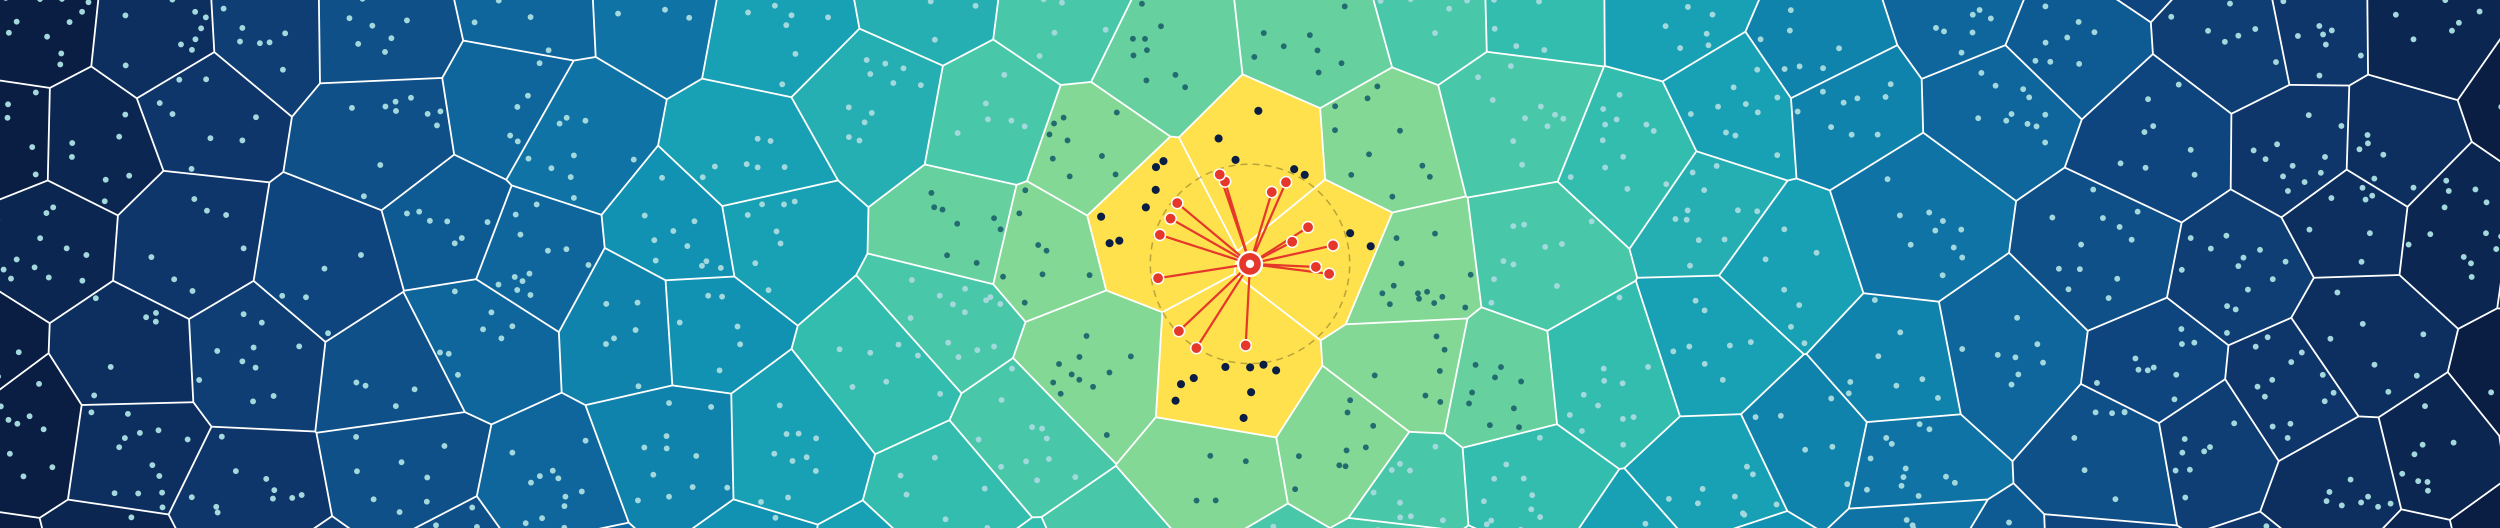
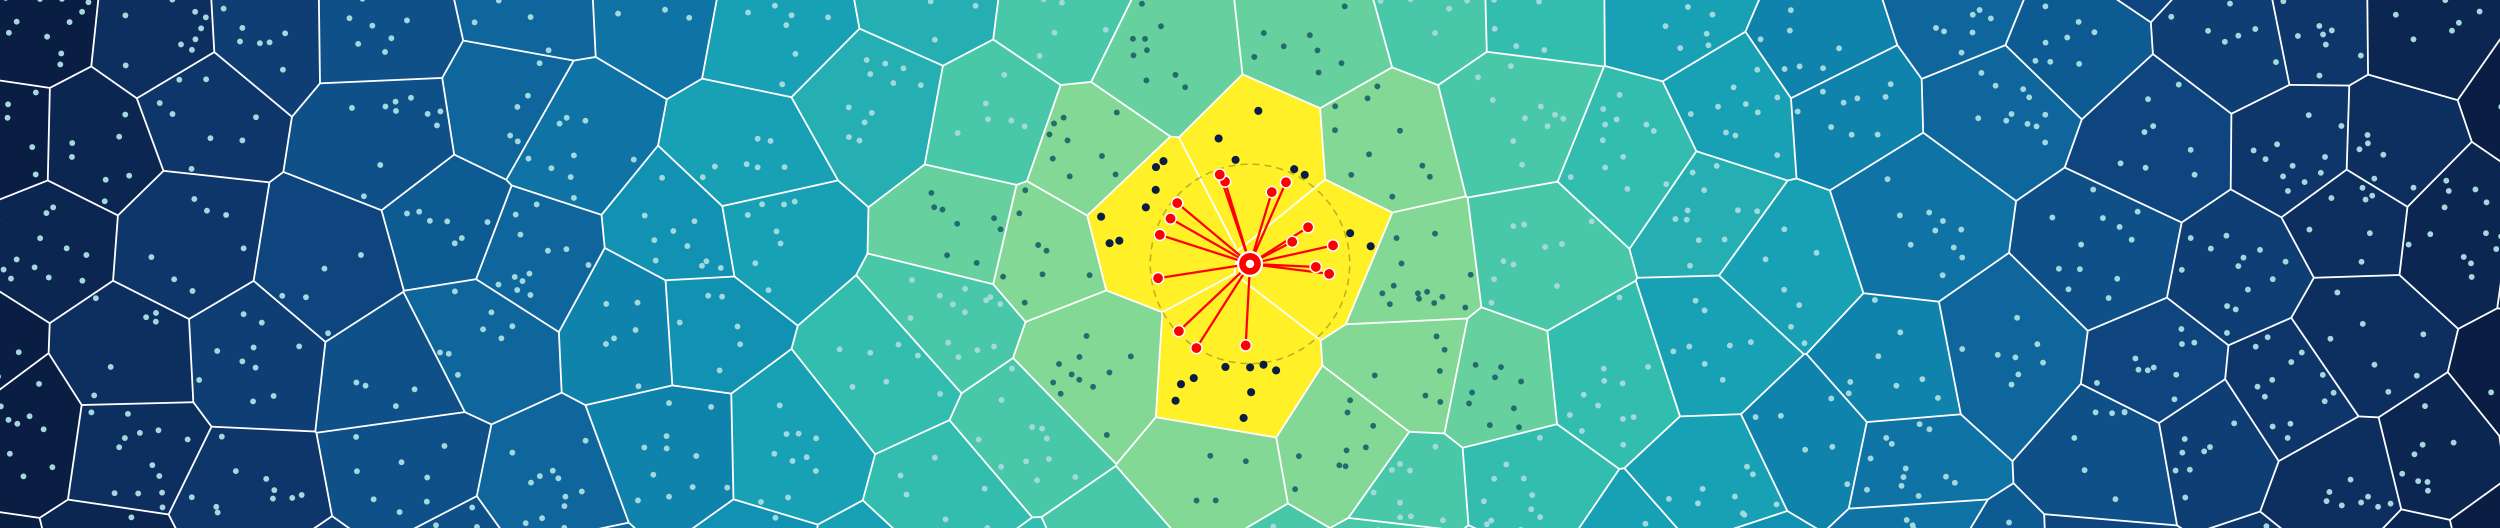
<svg xmlns="http://www.w3.org/2000/svg" width="1800" height="380" viewBox="0 0 1800 380">
  <path fill="#0f457f" d="M1512.8,-8 1571,-8 1548.6,16.1z M1606.1,136.3 1570.8,160.2 1486.6,120.6 1498.9,86 1550.1,38.9 1606.6,81.9z M274.7,151.4 290.8,209.3 290.4,210.1 234.3,246.2 182.6,202.2 194,131.3 204,123.8z M1560.2,214.3 1604.5,248.6 1602.1,273 1554.5,304.6 1498.2,276.4 1503.2,238.2z M1577.1,388 1472.5,388 1471.8,370.2 1567.5,378.3 1577.5,384.9z" />
  <path fill="#0a1d43" d="M-8,-8 71.6,-8 65.7,47.8 35.9,63.3 -8,56.8zM35.9,63.3 34.4,129.9 -8,146.7 -8,56.8z M1808,17 1808,121.5 1779.7,102.1 1769.5,72.1zM1808,151.2 1808,222.7 1798,222z M35,254.3 -8,286.3 -8,205 35.8,232.7z M1808,222.7 1808,311.1 1799.5,313.8 1762.4,267.9 1769.9,236.8 1798,222z M-8,367.6 -8,286.3 35,254.3 58.8,291.6 48.9,359.7 28.5,372.9z M1808,311.1 1808,348.1 1804.2,345.2 1799.5,313.8zM32.2,388 -8,388 -8,367.6 28.5,372.9z M1808,348.1 1808,388 1767.1,388 1763.9,374.3 1804.2,345.2z" />
  <path fill="#0d2f5f" d="M71.6,-8 151.7,-8 154.3,37.5 98.5,70.8 65.7,47.8z M1779.7,102.1 1733.4,148.9 1689.6,122.1 1691.5,61.6 1705,53.7 1769.5,72.1z M1689.6,122.1 1733.4,148.9 1727.6,198 1666,200 1642.6,156.5z M136.1,229.7 139.2,289.6 58.8,291.6 35,254.3 35.8,232.7 81.4,202.1z M1712.6,300.5 1698.2,299.8 1649.7,228.8 1666,200 1727.6,198 1769.9,236.8 1762.4,267.9z M121.4,370.4 48.9,359.7 58.8,291.6 139.2,289.6 152.3,307.2z M1712.6,300.5 1728.9,366.7 1708.4,388 1651.8,388 1627.3,368.3 1640.7,332 1698.2,299.8z" />
  <path fill="#0e3e74" d="M151.7,-8 229.5,-8 230.4,60 210.2,84.1 154.3,37.5z M1571,-8 1634.5,-8 1648.4,61.1 1606.6,81.9 1550.1,38.9 1548.6,16.1z M1642.6,156.5 1666,200 1649.7,228.8 1604.5,248.6 1560.2,214.3 1570.8,160.2 1606.1,136.3z M139.2,289.6 136.1,229.7 182.6,202.2 234.3,246.2 227,310.7 152.3,307.2z M1567.5,378.3 1554.5,304.6 1602.1,273 1640.7,332 1627.3,368.3 1577.5,384.9z M262.2,388 215.1,388 239.1,371.6z" />
  <path fill="#0f5089" d="M229.5,-8 325.3,-8 333.5,29.2 318.4,56.1 230.4,60z M230.4,60 318.4,56.1 327,111.3 274.7,151.4 204,123.8 210.2,84.1z M1486.6,120.6 1570.8,160.2 1560.2,214.3 1503.2,238.2 1446.5,182 1451.6,144.7z M290.4,210.1 334.7,296.7 227.8,311.6 227,310.7 234.3,246.2z M283.9,388 262.2,388 239.1,371.6 227.8,311.6 334.7,296.7 353.8,305.6 343.3,357.2z M1498.2,276.4 1554.5,304.6 1567.5,378.3 1471.8,370.2 1449.7,347.9 1449,332.1z M365.4,388 283.9,388 343.3,357.2z" />
  <path fill="#0e669d" d="M325.3,-8 426.5,-8 428.9,41 413.1,43.6 333.5,29.2z M1352.9,-8 1460.3,-8 1443.9,32.5 1383.6,56.8 1366.1,32.5z M333.5,29.2 413.1,43.6 364.5,129.4 327,111.3 318.4,56.1z M1443.9,32.5 1498.9,86 1486.6,120.6 1451.6,144.7 1384.7,95.5 1383.6,56.8z M402.4,239.1 342.8,201 368.4,133.5 433.1,154.7 435.4,178.5z M342.8,201 402.4,239.1 404.4,282.7 353.8,305.6 334.7,296.7 290.4,210.1 290.8,209.3z M1449,332.1 1411.8,298.3 1396,217.2 1446.5,182 1503.2,238.2 1498.2,276.4z M421.5,291.7 452.7,376.3 396.3,388 365.4,388 343.3,357.2 353.8,305.6 404.4,282.7z M465.7,388 396.3,388 452.7,376.3z" />
  <path fill="#0f74a5" d="M426.5,-8 517.5,-8 505.5,56.6 480.1,71.5 428.9,41z M433.1,154.7 368.4,133.5 364.5,129.4 413.1,43.6 428.9,41 480.1,71.5 473.8,104.8z M1396,217.2 1341.7,211.1 1317.5,137.1 1384.7,95.5 1451.6,144.7 1446.5,182z M1431.3,359.6 1331.1,366.2 1344.1,303.9 1411.8,298.3 1449,332.1 1449.7,347.9z M1414.2,388 1313.4,388 1312.8,383.4 1331.1,366.2 1431.3,359.6z" />
  <path fill="#18a1b4" d="M517.5,-8 613.6,-8 618.8,20.6 569.8,70 505.5,56.6z M1155.1,-8 1269.9,-8 1256.7,22.8 1197.1,58.6 1155.5,47.5z M569.8,70 603.4,129.9 520,148.4 473.8,104.8 480.1,71.5 505.5,56.6z M1256.7,22.8 1289.5,70.7 1293.5,128.5 1287.1,130 1221.4,108.9 1197.1,58.6z M574.4,234.5 528.8,199.1 520,148.4 603.4,129.9 625.3,149.2 624.6,182.5 616.4,198.1z M1298.8,255.1 1237.7,198.4 1287.1,130 1293.5,128.5 1317.5,137.1 1341.7,211.1 1300.6,254.8z M1237.7,198.4 1298.8,255.1 1253.5,298.2 1209.6,299.8 1177.8,202.1 1178.8,200z M588.8,377.7 528.1,359.5 526.5,283.4 569.9,251.2 630.1,327 621.2,360.2z M1253.5,298.2 1286.9,367.9 1226,388 1214.4,388 1169.5,337.1 1209.6,299.8z M651.2,388 587.3,388 588.8,377.7 621.2,360.2zM1169.5,337.1 1214.4,388 1131.7,388 1165.9,337.7z" />
  <path fill="#25afb2" d="M613.6,-8 713.6,-8 719,-2 715.1,28.4 678.9,47.3 618.8,20.6z M618.8,20.6 678.9,47.3 665.8,118.4 625.3,149.2 603.4,129.9 569.8,70z M1287.1,130 1237.7,198.4 1178.8,200 1173.2,179.2 1221.4,108.9z" />
  <path fill="#48c8a9" d="M725.9,-8 818.5,-8 785.6,59 763.7,61.2 715.1,28.4 719,-2z M986.7,-8 1069.3,-8 1070.5,37.3 1035.5,61.3 1002.3,48.5z M763.7,61.2 739.4,130.4 731.9,133.1 665.8,118.4 678.9,47.3 715.1,28.4z M1070.5,37.3 1154.9,47.9 1121.5,130.8 1056.7,142.2 1055.5,141.4 1035.5,61.3z M1121.5,130.8 1173.2,179.2 1178.8,200 1177.8,202.1 1114.1,238.2 1066.6,221.2 1056.7,142.2z M692.3,283.2 616.4,198.1 624.6,182.5 715.1,204.6 738.4,231.8 729.4,257.7z M729.4,257.7 803.8,334.2 803.5,335.4 749.9,372.3 743.2,372.5 683.6,302.5 692.3,283.2z M1051.8,382.3 970.8,372.9 1014.7,310.9 1040,312.1 1053.1,322.4 1057.3,378.2z M849.7,388 756.9,388 749.9,372.3 803.5,335.4zM959.3,388 884,388 927.3,362.5 957.6,380.2z M1048.9,388 959.3,388 957.6,380.2 970.8,372.9 1051.8,382.3z" />
  <path fill="#66d09f" d="M818.5,-8 885.9,-8 887.9,-7.1 894.6,53.5 848.8,98.9 842.7,98.3 785.6,59z M889.3,-8 986.7,-8 1002.3,48.5 950.5,77.9 894.6,53.5 887.9,-7.1z M665.8,118.4 731.9,133.1 715.1,204.6 624.6,182.5 625.3,149.2z M1121.1,305.4 1053.1,322.4 1040,312.1 1056.6,229.3 1066.6,221.2 1114.1,238.2z" />
  <path fill="#32bdaf" d="M1069.3,-8 1155.1,-8 1155.5,47.5 1154.9,47.9 1070.5,37.3z M1197.1,58.6 1221.4,108.9 1173.2,179.2 1121.5,130.8 1154.9,47.9 1155.5,47.5z M616.4,198.1 692.3,283.2 683.6,302.5 630.1,327 569.9,251.2 574.4,234.5z M1177.8,202.1 1209.6,299.8 1169.5,337.1 1165.9,337.7 1121.1,305.4 1114.1,238.2z M683.6,302.5 743.2,372.5 722,388 651.2,388 621.2,360.2 630.1,327z M1131.7,388 1079.3,388 1057.3,378.2 1053.1,322.4 1121.1,305.4 1165.9,337.7z M749.9,372.3 756.9,388 722,388 743.2,372.5zM1079.3,388 1048.9,388 1051.8,382.3 1057.3,378.2z" />
  <path fill="#1083ac" d="M1269.9,-8 1352.9,-8 1366.1,32.5 1289.5,70.7 1256.7,22.8z M1384.7,95.5 1317.5,137.1 1293.5,128.5 1289.5,70.7 1366.1,32.5 1383.6,56.8z M435.4,178.5 479.2,201.8 484.1,277.5 421.5,291.7 404.4,282.7 402.4,239.1z M1396,217.2 1411.8,298.3 1344.1,303.9 1300.6,254.8 1341.7,211.1z M526.5,283.4 528.1,359.5 488.1,388 465.7,388 452.7,376.3 421.5,291.7 484.1,277.5z M1344.1,303.9 1331.1,366.2 1312.8,383.4 1286.9,367.9 1253.5,298.2 1298.8,255.1 1300.6,254.8z" />
  <path fill="#0e5b93" d="M1460.3,-8 1512.8,-8 1548.6,16.1 1550.1,38.9 1498.9,86 1443.9,32.5z M368.4,133.5 342.8,201 290.8,209.3 274.7,151.4 327,111.3 364.5,129.4z M1472.5,388 1414.2,388 1431.3,359.6 1449.7,347.9 1471.8,370.2z" />
  <path fill="#0e366a" d="M1634.5,-8 1704.4,-8 1705,53.7 1691.5,61.6 1648.4,61.1z M117.7,123 98.5,70.8 154.3,37.5 210.2,84.1 204,123.8 194,131.3z M1691.5,61.6 1689.6,122.1 1642.6,156.5 1606.1,136.3 1606.6,81.9 1648.4,61.1z M194,131.3 182.6,202.2 136.1,229.7 81.4,202.1 84.9,155.1 117.7,123z M1649.7,228.8 1698.2,299.8 1640.7,332 1602.1,273 1604.5,248.6z M239.1,371.6 215.1,388 155.2,388 126.6,380.6 121.4,370.4 152.3,307.2 227,310.7 227.8,311.6z M1627.3,368.3 1651.8,388 1577.1,388 1577.5,384.9z" />
  <path fill="#0c2652" d="M1704.4,-8 1808,-8 1808,17 1769.5,72.1 1705,53.7z M98.5,70.8 117.7,123 84.9,155.1 34.4,129.9 35.9,63.3 65.7,47.8z M35.8,232.7 -8,205 -8,146.7 34.4,129.9 84.9,155.1 81.4,202.1z M1808,121.5 1808,151.2 1798,222 1769.9,236.8 1727.6,198 1733.4,148.9 1779.7,102.1z M1799.5,313.8 1804.2,345.2 1763.9,374.3 1728.9,366.7 1712.6,300.5 1762.4,267.9z M126.6,380.6 125.5,388 32.2,388 28.5,372.9 48.9,359.7 121.4,370.4z M1728.9,366.7 1763.9,374.3 1767.1,388 1708.4,388z" />
  <path fill="#84d895" d="M842.7,98.3 782.8,155.2 739.4,130.4 763.7,61.2 785.6,59z M1055.5,141.4 1002.5,153 954.1,129.2 950.5,77.9 1002.3,48.5 1035.5,61.3z M715.1,204.6 731.9,133.1 739.4,130.4 782.8,155.2 796.5,209.1 738.4,231.8z M1056.6,229.3 968.9,233.5 1002.5,153 1055.5,141.4 1056.7,142.2 1066.6,221.2z M803.8,334.2 729.4,257.7 738.4,231.8 796.5,209.1 836.9,224.8 832.2,300.4z M1056.6,229.3 1040,312.1 1014.7,310.9 952.1,263.2 950.9,245.1 968.9,233.5z M884,388 849.7,388 803.5,335.4 803.8,334.2 832.2,300.4 918.9,315 927.3,362.5z M952.1,263.2 1014.7,310.9 970.8,372.9 957.6,380.2 927.3,362.5 918.9,315z" />
-   <path fill="#ffe14d" d="M894.6,53.5 950.5,77.9 954.1,129.2 891,180.7 848.8,98.9z M796.5,209.1 782.8,155.2 842.7,98.3 848.8,98.9 891,180.7 888.8,197.2 836.9,224.8z M954.1,129.2 1002.5,153 968.9,233.5 950.9,245.1 888.8,197.2 891,180.7z M952.1,263.2 918.9,315 832.2,300.4 836.9,224.8 888.8,197.2 950.9,245.1z" />
+   <path fill="#fff027" d="M894.6,53.5 950.5,77.9 954.1,129.2 891,180.7 848.8,98.9z M796.5,209.1 782.8,155.2 842.7,98.3 848.8,98.9 891,180.7 888.8,197.2 836.9,224.8z M954.1,129.2 1002.5,153 968.9,233.5 950.9,245.1 888.8,197.2 891,180.7z M952.1,263.2 918.9,315 832.2,300.4 836.9,224.8 888.8,197.2 950.9,245.1z" />
  <path fill="#1192b2" d="M473.8,104.8 520,148.4 528.8,199.1 479.2,201.8 435.4,178.5 433.1,154.7z M484.1,277.5 479.2,201.8 528.8,199.1 574.4,234.5 569.9,251.2 526.5,283.4z M588.8,377.7 587.3,388 488.1,388 528.1,359.5zM1313.4,388 1226,388 1286.9,367.9 1312.8,383.4z" />
  <path fill="none" stroke="#fff" stroke-width="1.3" stroke-linecap="round" d="M1571,-8 1548.6,16.1M1548.6,16.1 1512.8,-8M71.6,-8 65.7,47.8M65.7,47.8 35.9,63.3M35.9,63.3 -8,56.8 M151.7,-8 154.3,37.5M154.3,37.5 98.5,70.8M98.5,70.8 65.7,47.8M229.5,-8 230.4,60M230.4,60 210.2,84.1 M210.2,84.1 154.3,37.5M325.3,-8 333.5,29.2M333.5,29.2 318.4,56.1M318.4,56.1 230.4,60 M426.5,-8 428.9,41M428.9,41 413.1,43.6M413.1,43.6 333.5,29.2M517.5,-8 505.5,56.6 M505.5,56.6 480.1,71.5M480.1,71.5 428.9,41M613.6,-8 618.8,20.6M618.8,20.6 569.8,70 M569.8,70 505.5,56.6M719,-2 715.1,28.4M715.1,28.4 678.9,47.3M678.9,47.3 618.8,20.6M818.5,-8 785.6,59 M785.6,59 763.7,61.2M763.7,61.2 715.1,28.4M887.9,-7.1 894.6,53.5M894.6,53.5 848.8,98.9 M848.8,98.9 842.7,98.3M842.7,98.3 785.6,59M986.7,-8 1002.3,48.5M1002.3,48.5 950.5,77.9 M950.5,77.9 894.6,53.5M1069.3,-8 1070.5,37.3M1070.5,37.3 1035.5,61.3M1035.5,61.3 1002.3,48.5 M1155.1,-8 1155.5,47.5M1155.5,47.5 1154.9,47.9M1154.9,47.9 1070.5,37.3M1269.9,-8 1256.7,22.8 M1256.7,22.8 1197.1,58.6M1197.1,58.6 1155.5,47.5M1352.9,-8 1366.1,32.5M1366.1,32.5 1289.5,70.7 M1289.5,70.7 1256.7,22.8M1460.3,-8 1443.9,32.5M1443.9,32.5 1383.6,56.8M1383.6,56.8 1366.1,32.5 M1548.6,16.1 1550.1,38.9M1550.1,38.9 1498.9,86M1498.9,86 1443.9,32.5M1634.5,-8 1648.4,61.1 M1648.4,61.1 1606.6,81.9M1606.6,81.9 1550.1,38.9M1704.4,-8 1705,53.7M1705,53.7 1691.5,61.6 M1691.5,61.6 1648.4,61.1M1808,17 1769.5,72.1M1769.5,72.1 1705,53.7M35.9,63.3 34.4,129.9 M34.4,129.9 -8,146.7M98.5,70.8 117.7,123M117.7,123 84.9,155.1M84.9,155.1 34.4,129.9 M210.2,84.1 204,123.8M204,123.8 194,131.3M194,131.3 117.7,123M318.4,56.1 327,111.3 M327,111.3 274.7,151.4M274.7,151.4 204,123.8M413.1,43.6 364.5,129.4M364.5,129.4 327,111.3 M433.1,154.7 368.4,133.5M368.4,133.5 364.5,129.4M480.1,71.5 473.8,104.8M473.8,104.8 433.1,154.7 M569.8,70 603.4,129.9M603.4,129.9 520,148.4M520,148.4 473.8,104.8M678.9,47.3 665.8,118.4 M665.8,118.4 625.3,149.2M625.3,149.2 603.4,129.9M763.7,61.2 739.4,130.4M739.4,130.4 731.9,133.1 M731.9,133.1 665.8,118.4M842.7,98.3 782.8,155.2M782.8,155.2 739.4,130.4M950.5,77.9 954.1,129.2 M954.1,129.2 891,180.7M891,180.7 848.8,98.9M1055.5,141.4 1002.5,153M1002.5,153 954.1,129.2 M1035.5,61.3 1055.5,141.4M1154.9,47.9 1121.5,130.8M1121.5,130.8 1056.7,142.2 M1056.7,142.2 1055.5,141.4M1197.1,58.6 1221.4,108.9M1221.4,108.9 1173.2,179.2 M1173.2,179.2 1121.5,130.8M1289.5,70.7 1293.5,128.5M1293.5,128.5 1287.1,130M1287.1,130 1221.4,108.9 M1384.7,95.5 1317.5,137.1M1317.5,137.1 1293.5,128.5M1383.6,56.8 1384.7,95.5M1498.9,86 1486.6,120.6 M1486.6,120.6 1451.6,144.7M1451.6,144.7 1384.7,95.5M1606.1,136.3 1570.8,160.2 M1570.8,160.2 1486.6,120.6M1606.6,81.9 1606.1,136.3M1691.5,61.6 1689.6,122.1 M1689.6,122.1 1642.6,156.5M1642.6,156.5 1606.1,136.3M1779.7,102.1 1733.4,148.9 M1733.4,148.9 1689.6,122.1M1769.5,72.1 1779.7,102.1M1808,121.5 1779.7,102.1M35.8,232.7 -8,205 M84.9,155.1 81.4,202.1M81.4,202.1 35.8,232.7M194,131.3 182.6,202.2M182.6,202.2 136.1,229.7 M136.1,229.7 81.4,202.1M274.7,151.4 290.8,209.3M290.8,209.3 290.4,210.1M290.4,210.1 234.3,246.2 M234.3,246.2 182.6,202.2M368.4,133.5 342.8,201M342.8,201 290.8,209.3M402.4,239.1 342.8,201 M433.1,154.7 435.4,178.5M435.4,178.5 402.4,239.1M520,148.4 528.8,199.1M528.8,199.1 479.2,201.8 M479.2,201.8 435.4,178.5M574.4,234.5 528.8,199.1M625.3,149.2 624.6,182.5M624.6,182.5 616.4,198.1 M616.4,198.1 574.4,234.5M731.9,133.1 715.1,204.6M715.1,204.6 624.6,182.5M782.8,155.2 796.5,209.1 M796.5,209.1 738.4,231.8M738.4,231.8 715.1,204.6M891,180.7 888.8,197.2M888.8,197.2 836.9,224.8 M836.9,224.8 796.5,209.1M1002.5,153 968.9,233.5M968.9,233.5 950.9,245.1M950.9,245.1 888.8,197.2 M1056.6,229.3 968.9,233.5M1056.7,142.2 1066.6,221.2M1066.6,221.2 1056.6,229.3 M1173.2,179.2 1178.8,200M1178.8,200 1177.8,202.1M1177.8,202.1 1114.1,238.2M1114.1,238.2 1066.6,221.2 M1287.1,130 1237.7,198.4M1237.7,198.4 1178.8,200M1298.8,255.1 1237.7,198.4M1317.5,137.1 1341.7,211.1 M1341.7,211.1 1300.6,254.8M1300.6,254.8 1298.8,255.1M1396,217.2 1341.7,211.1M1451.6,144.7 1446.5,182 M1446.5,182 1396,217.2M1570.8,160.2 1560.2,214.3M1560.2,214.3 1503.2,238.2M1503.2,238.2 1446.5,182 M1642.6,156.5 1666,200M1666,200 1649.7,228.8M1649.7,228.8 1604.5,248.6M1604.5,248.6 1560.2,214.3 M1733.4,148.9 1727.6,198M1727.6,198 1666,200M1808,151.2 1798,222M1798,222 1769.9,236.8 M1769.9,236.8 1727.6,198M1808,222.7 1798,222M35,254.3 -8,286.3M35.8,232.7 35,254.3 M136.1,229.7 139.2,289.6M139.2,289.6 58.8,291.6M58.8,291.6 35,254.3M234.3,246.2 227,310.7 M227,310.7 152.3,307.2M152.3,307.2 139.2,289.6M290.4,210.1 334.7,296.7M334.7,296.7 227.8,311.6 M227.8,311.6 227,310.7M402.4,239.1 404.4,282.7M404.4,282.7 353.8,305.6M353.8,305.6 334.7,296.7 M479.2,201.8 484.1,277.5M484.1,277.5 421.5,291.7M421.5,291.7 404.4,282.7M574.4,234.5 569.9,251.2 M569.9,251.2 526.5,283.4M526.5,283.4 484.1,277.5M616.4,198.1 692.3,283.2M692.3,283.2 683.6,302.5 M683.6,302.5 630.1,327M630.1,327 569.9,251.2M738.4,231.8 729.4,257.7M729.4,257.7 692.3,283.2 M803.8,334.2 729.4,257.7M836.9,224.8 832.2,300.4M832.2,300.4 803.8,334.2M952.1,263.2 918.9,315 M918.9,315 832.2,300.4M950.9,245.1 952.1,263.2M1056.6,229.3 1040,312.1M1040,312.1 1014.7,310.9 M1014.7,310.9 952.1,263.2M1121.1,305.4 1053.1,322.4M1053.1,322.4 1040,312.1 M1114.1,238.2 1121.1,305.4M1177.8,202.1 1209.6,299.8M1209.6,299.8 1169.5,337.1 M1169.5,337.1 1165.9,337.7M1165.9,337.7 1121.1,305.4M1298.8,255.1 1253.5,298.2 M1253.5,298.2 1209.6,299.8M1396,217.2 1411.8,298.3M1411.8,298.3 1344.1,303.9 M1344.1,303.9 1300.6,254.8M1449,332.1 1411.8,298.3M1503.2,238.2 1498.2,276.4M1498.2,276.4 1449,332.1 M1604.5,248.6 1602.1,273M1602.1,273 1554.5,304.6M1554.5,304.6 1498.2,276.4M1649.7,228.8 1698.2,299.8 M1698.2,299.8 1640.7,332M1640.7,332 1602.1,273M1712.6,300.5 1698.2,299.8M1769.9,236.8 1762.4,267.9 M1762.4,267.9 1712.6,300.5M1808,311.1 1799.5,313.8M1799.5,313.8 1762.4,267.9M58.8,291.6 48.9,359.7 M48.9,359.7 28.5,372.9M28.5,372.9 -8,367.6M121.4,370.4 48.9,359.7M152.3,307.2 121.4,370.4 M239.1,371.6 215.1,388M155.2,388 126.6,380.6M126.6,380.6 121.4,370.4M227.8,311.6 239.1,371.6 M262.2,388 239.1,371.6M353.8,305.6 343.3,357.2M343.3,357.2 283.9,388M421.5,291.7 452.7,376.3 M452.7,376.3 396.3,388M365.4,388 343.3,357.2M526.5,283.4 528.1,359.5M528.1,359.5 488.1,388 M465.7,388 452.7,376.3M588.8,377.7 528.1,359.5M630.1,327 621.2,360.2M621.2,360.2 588.8,377.7 M683.6,302.5 743.2,372.5M743.2,372.5 722,388M651.2,388 621.2,360.2M803.8,334.2 803.5,335.4 M803.5,335.4 749.9,372.3M749.9,372.3 743.2,372.5M849.7,388 803.5,335.4M918.9,315 927.3,362.5 M927.3,362.5 884,388M1014.7,310.9 970.8,372.9M970.8,372.9 957.6,380.2M957.6,380.2 927.3,362.5 M1051.8,382.3 970.8,372.9M1053.1,322.4 1057.3,378.2M1057.3,378.2 1051.8,382.3 M1079.3,388 1057.3,378.2M1165.9,337.7 1131.7,388M1253.5,298.2 1286.9,367.9M1286.9,367.9 1226,388 M1214.4,388 1169.5,337.1M1344.1,303.9 1331.1,366.2M1331.1,366.2 1312.8,383.4 M1312.8,383.4 1286.9,367.9M1431.3,359.6 1331.1,366.2M1449,332.1 1449.7,347.9 M1449.7,347.9 1431.3,359.6M1554.5,304.6 1567.5,378.3M1567.5,378.3 1471.8,370.2 M1471.8,370.2 1449.7,347.9M1640.7,332 1627.3,368.3M1627.3,368.3 1577.5,384.9 M1577.5,384.9 1567.5,378.3M1712.6,300.5 1728.9,366.7M1728.9,366.7 1708.4,388M1651.8,388 1627.3,368.3 M1799.5,313.8 1804.2,345.2M1804.2,345.2 1763.9,374.3M1763.9,374.3 1728.9,366.7 M1808,348.1 1804.2,345.2M28.5,372.9 32.2,388M126.6,380.6 125.5,388M588.8,377.7 587.3,388 M749.9,372.3 756.9,388M957.6,380.2 959.3,388M1051.8,382.3 1048.9,388M1312.8,383.4 1313.4,388 M1431.3,359.6 1414.2,388M1471.8,370.2 1472.5,388M1577.5,384.9 1577.1,388M1763.9,374.3 1767.1,388" />
  <g fill="none" stroke-linecap="round">
    <path stroke="#a3d8dc" stroke-width="4.2" d="M1075.7,-0.1h0M1425.3,7.2h0M33.9,26.4h0M6.4,23.6h0M28.8,-0.7h0M12,15.6h0M44.6,-0.8h0M4.1,-1.5h0 M50.1,15.9h0M59.1,8.5h0M63.7,1.6h0M124.1,-0.3h0M90.3,11.1h0M90.5,47.1h0M144.8,20.4h0M140.5,8.5h0 M148.2,12.5h0M148.4,57.1h0M130.3,32h0M203.7,50.2h0M187.1,31.1h0M194.1,30.5h0M174.5,20.1h0M205.3,24h0 M172.8,29.9h0M161,6.2h0M277.2,37.4h0M261,-0.9h0M281.8,27.5h0M293,14.7h0M268.1,18.5h0M257.9,31.6h0 M251.6,13.1h0M380.1,-2.9h0M359.1,0.4h0M341.7,16.1h0M382,12.3h0M496.2,12.8h0M478.8,7h0M445,9.8h0 M563.2,60.7h0M566.1,18.1h0M596.2,12.5h0M569.9,11h0M538.6,9h0M557.9,4.1h0M702.4,4.2h0M637.4,45.8h0 M673.1,28.6h0M670.1,1h0M759.2,23.6h0M796.1,21.4h0M764.6,1.9h0M751.4,-0.5h0M748.5,40.3h0M994,0.7h0 M1056.3,0.4h0M1043.4,6.3h0M1015.7,-0.6h0M1033.2,23.8h0M1076.2,20.7h0M1102.3,-3h0M1108.1,1.1h0 M1111.9,36h0M1091.7,33.2h0M1230.1,32.6h0M1215.3,5h0M1228.8,24.3h0M1233,10.5h0M1199.2,18.8h0 M1209.7,34.6h0M1284.9,49.7h0M1312.6,49.1h0M1288.7,22h0M1294.3,80.3h0M1289.4,7.3h0M1312.5,66h0 M1267.6,28.3h0M1324.1,34.8h0M1295.7,47.8h0M1420.2,23.4h0M1393.9,20.1h0M1399.7,22.6h0M1472.7,4.6h0 M1420.4,10.6h0M1412.3,37.9h0M1488.4,27h0M1433.4,13.3h0M1472.6,82.6h0M1497,46h0M1496.6,15.8h0 M1465.5,43.8h0M1476.2,44.5h0M1508,23.2h0M1568.7,60.9h0M1654.5,25.9h0M1611.6,25.7h0M1623.8,20.9h0 M1601.9,30.1h0M1605.6,2.6h0M1589.8,22.2h0M1563.3,12.1h0M1638.7,44.7h0M1678.9,21.9h0M1674.6,32.1h0 M1699.8,40h0M1669.9,18.7h0M1644,0.9h0M1670,54.4h0M1672.6,24.8h0M1765.4,22.1h0M1785.3,8.3h0 M1770.4,16.4h0M1760.6,0.1h0M1737.7,28.3h0M1725,10.6h0M5.8,75.1h0M51.8,113h0M43.4,46.4h0M5.4,84.8h0 M-3,69.5h0M25.8,66.6h0M25.7,125.6h0M44.1,38.5h0M76.1,129.4h0M23.2,105.9h0M52,103h0M85.8,98.4h0 M90.2,82.5h0M75.4,144.9h0M93,126.5h0M138.2,35.9h0M124.2,82.1h0M174.5,101.1h0M115,74.2h0M184.3,84.4h0 M151.5,99.5h0M129.1,57.4h0M137.9,121.6h0M140.7,28.3h0M273.8,118.8h0M253.4,77.7h0M295.9,70.4h0 M314.6,90.3h0M285.1,79.9h0M317.1,80.2h0M307.9,82h0M284.8,73.2h0M262,141.3h0M277.5,76.7h0 M380.1,68.9h0M388.5,45.5h0M367.3,97.6h0M408,84.8h0M395,36.2h0M372.8,101.8h0M413.2,142.5h0 M421.5,86.9h0M410.9,127.5h0M372.5,77h0M397,121.1h0M380.5,114.2h0M402.9,89h0M506,127.6h0 M554.8,101.5h0M564.5,147.2h0M545.5,99.9h0M564.9,120.3h0M514.7,119.9h0M611.1,77.3h0M611.2,98.7h0 M663,61.3h0M689.5,95.8h0M622.5,88.1h0M618.8,101.2h0M626.6,53.3h0M624,43.2h0M572.7,38.8h0 M643.2,59.8h0M627.7,81.3h0M650.5,49.2h0M711.3,85.9h0M709.8,74.5h0M723.1,53.9h0M728.2,86.8h0 M737.7,91h0M1125.6,85.5h0M1095.9,118.6h0M1114.2,90.9h0M1098,85.1h0M1087.8,47.6h0M1119.6,82.6h0 M1089.5,101.6h0M1074.8,72h0M1109.4,76.7h0M1064.2,55.6h0M1166.1,68.3h0M1164,86h0M1155.7,89.7h0 M1185.4,89.7h0M1154.3,78.5h0M1199.7,132.6h0M1168.7,112.9h0M1155.7,120.6h0M1190.7,94.3h0M1154,101h0 M1171.7,136h0M1237,76.8h0M1279.6,111.7h0M1217.4,82.1h0M1248.2,62.9h0M1236,119.5h0M1279.7,70.2h0 M1257,74.9h0M1249.5,97.6h0M1242.7,95.4h0M1265.6,80.9h0M1357.6,69.8h0M1351.9,96.9h0M1265.2,50.2h0 M1333.2,97h0M1337.3,70.8h0M1361.3,60.6h0M1327.4,73.9h0M1318.4,91.5h0M1456.7,64.2h0M1461,70.1h0 M1448.3,82.1h0M1424.3,85.1h0M1472.8,30.7h0M1436.8,61.7h0M1459.8,89.2h0M1472.5,102.6h0M1466.3,91h0 M1426.6,52.5h0M1444.5,86.9h0M1544.8,120.8h0M1546.6,71.4h0M1507.1,136.5h0M1526.8,117.6h0 M1580.1,125.8h0M1550.3,90.8h0M1544,95.1h0M1577.3,107.9h0M1650.7,119.4h0M1671,124.4h0M1685.8,90.7h0 M1647.3,137.5h0M1643.8,127h0M1639.5,103.9h0M1622.6,108.3h0M1631.2,114.6h0M1662.3,82.9h0 M1704.6,97.2h0M1709.5,128.6h0M1708,140.9h0M1737.7,135.1h0M1734.2,176.1h0M1716,111.4h0M1704.9,103.2h0 M1763.1,137.5h0M1800.9,76.9h0M-2,158.3h0M33.4,153.4h0M7.9,200.6h0M12,186.8h0M24.9,192.5h0 M62.2,183.6h0M38.3,149.3h0M59.3,202.1h0M48,178.8h0M28.9,171.5h0M35.1,199.8h0M175.4,178.8h0 M125.4,201.1h0M149,151.7h0M109,185.1h0M162.8,154.8h0M138.6,209.5h0M139.9,143.3h0M259.9,183.6h0 M233.6,193.4h0M220.3,214h0M203.2,213h0M188.5,232.3h0M293,153.7h0M332.5,171.4h0M309.5,159h0 M327.5,209.8h0M301.8,152.4h0M322,159.4h0M327.4,175.2h0M376.2,202.4h0M386.4,147.2h0M351,159.9h0 M371.3,154.5h0M358.9,204.9h0M407.8,179.4h0M413.2,111.9h0M374.7,168.9h0M394.5,180.5h0M381.2,197h0 M370.6,199.4h0M464.2,155.2h0M500,159.3h0M476.7,128h0M472.1,187.6h0M505.4,191.4h0M484.8,166.3h0 M572.2,145.1h0M509.9,212.9h0M456.3,114.9h0M436.5,218.8h0M519,192.9h0M471.1,172.9h0M538.4,154.8h0 M543.8,189.5h0M559.1,166.6h0M545.5,120.5h0M562,175.3h0M548.7,147.1h0M553.3,208.9h0M537.6,118.2h0 M720.2,218.9h0M710,216.2h0M1089.7,190.4h0M1121,205.9h0M1089.6,162.8h0M1146,159.4h0M1124.6,175.7h0 M1075.7,201h0M1130.9,127.5h0M1082.5,188h0M1073.8,218h0M1097.4,161.7h0M1112.5,177.8h0M1214.4,158.2h0 M1206.3,157.7h0M1223.1,172.9h0M1216.8,191.3h0M1215.1,151.5h0M1218.7,124.2h0M1227,136.9h0 M1251.3,151.4h0M1271.2,186.7h0M1349.9,216h0M1289.5,235.3h0M1265.2,152.1h0M1307.9,182h0 M1241.7,172.4h0M1284.7,165.1h0M1284.6,208.6h0M1295.4,219.7h0M1245.5,248.8h0M1359,129h0M1393.4,166h0 M1412.8,185.4h0M1398.9,159.1h0M1389,153h0M1406.7,178.2h0M1412.1,165.3h0M1375.7,176.2h0 M1367.9,155.1h0M1497.5,193.8h0M1526.1,163.4h0M1570.9,194.3h0M1514.1,157h0M1498.4,176.1h0 M1477.7,156.6h0M1524.4,200.7h0M1489.3,208.3h0M1539.1,152.4h0M1482.4,193.5h0M1534.8,172.6h0 M1537.5,258.1h0M1518.2,214.6h0M1577.3,171.4h0M1618.5,208.5h0M1627.2,179.9h0M1615.3,185.5h0 M1603,169.7h0M1591.8,179h0M1636.4,201h0M1611.6,191.6h0M1609.7,222.8h0M1603.4,239.7h0M1603.5,220.4h0 M1674,113h0M1700.3,188.5h0M1659.3,131.1h0M1703.2,143.7h0M1678.6,142.6h0M1645.6,188.4h0 M1662.8,165.3h0M1698.8,107.5h0M1701,135.2h0M1706.3,167.9h0M1760.1,149.3h0M1773.9,185h0 M1779.1,189.6h0M1749.8,168.6h0M1800.8,170.2h0M1790.3,145.7h0M1789.9,167.9h0M1761.3,130.1h0 M1782.3,136.4h0M1779.6,199.4h0M1797.3,179.3h0M2.6,194.1h0M13.5,253.6h0M21.3,299.7h0M112.2,231.6h0 M105.2,228.4h0M65.8,296.9h0M100.7,311.7h0M69,214.7h0M67.8,284.7h0M112.3,225.3h0M79.7,264.2h0 M159.7,314.4h0M197,285.1h0M215.4,249.4h0M174.5,260.2h0M175.4,226.2h0M182.2,289h0M184,264.7h0 M182.6,250.2h0M156.4,252.7h0M256.6,275.4h0M320,321.1h0M316.8,253.8h0M236.2,239.9h0M298.5,280.3h0 M256.4,314.6h0M263.2,277.7h0M372.4,208.8h0M347.8,237.1h0M323.1,254.7h0M329.7,269.9h0M353.8,224.9h0 M361,243.6h0M381.9,212.4h0M368.9,234.9h0M457.6,237.6h0M442.1,243.6h0M423.7,190.8h0M436.3,247.7h0 M459,217.9h0M459.7,278.1h0M489.4,232.2h0M494.9,177.2h0M531,235.1h0M518.1,266.7h0M532.9,247.9h0 M519.9,213.6h0M508.6,188.1h0M604.5,251.5h0M613.8,278.6h0M655.6,229h0M676.9,283.6h0M626.6,254h0 M638.1,274.8h0M646.9,248.1h0M660.9,256h0M676.6,212.9h0M703.7,252.1h0M713.1,213.9h0M682.7,246.7h0 M656.6,201.6h0M694.9,207.9h0M715.7,249.5h0M690.1,257.1h0M686.1,219.1h0M694.7,224.8h0M1108.7,315.2h0 M1084.5,334.4h0M1130.3,298.8h0M1176.2,300.3h0M1150.6,292h0M1168.5,301.6h0M1168.7,320.2h0 M1155,274.2h0M1140.3,284.2h0M1166,214.2h0M1139,310.3h0M1154.7,265.4h0M1168.3,276h0M1186.6,264.2h0 M1260.6,246.3h0M1216.3,249.5h0M1227.3,223.5h0M1220.8,216.5h0M1227.4,262h0M1204.8,253h0 M1299.2,247.1h0M1240.4,273.5h0M1368.2,239.3h0M1352.4,256.5h0M1389.2,309.1h0M1384.1,273h0 M1365.4,277.7h0M1362.1,319.6h0M1332.2,275h0M1395.3,286.5h0M1382.1,305.4h0M1471,261.1h0 M1453.2,269.6h0M1412.8,251.3h0M1466.9,247.8h0M1451.1,257.3h0M1452.3,228.8h0M1448.3,276.9h0 M1398.7,198.2h0M1438.4,255.5h0M1579.9,246.7h0M1565.6,287.5h0M1571,247.7h0M1539.7,266.2h0 M1566.9,269.8h0M1529.7,296.6h0M1591.2,321.9h0M1546.4,266.6h0M1570.6,236.9h0M1624.1,249.6h0 M1673.8,288.9h0M1632.7,242.8h0M1636.3,307.1h0M1649.1,305.1h0M1647.1,315.3h0M1636,273.5h0 M1649.7,260.7h0M1657.3,253.8h0M1625.4,278.4h0M1672.4,269.9h0M1677.9,243.9h0M1709.6,262.6h0 M1680.2,282.8h0M1701.2,233.2h0M1740.1,270.5h0M1744.8,240.7h0M1630.7,285.6h0M1682.9,210.6h0 M1793.6,282.5h0M-1.4,271.1h0M12.5,305.1h0M6.1,302.3h0M16.9,343h0M0.6,292.6h0M7.1,326.7h0 M31.4,309.1h0M37.7,336.4h0M28.1,276.4h0M114.7,342.7h0M135.1,316.4h0M169.8,339.2h0M89.9,315.4h0 M92.1,298h0M114.1,309.8h0M99.5,355.3h0M109.7,334.9h0M82.5,355.1h0M85.8,322h0M143.4,273.6h0 M196.5,359h0M138.1,358h0M197.5,352.9h0M191.7,344.8h0M116.7,354.7h0M117,365.3h0M217.2,356.4h0 M210.4,358.5h0M156.7,369h0M257,339.3h0M285,292.4h0M307.3,361.2h0M287.7,368.7h0M307.6,343.8h0 M313.9,378.2h0M269,359.5h0M289.1,332.8h0M407.1,357.6h0M406.3,380h0M390.3,373.1h0M382.3,347.5h0 M388.7,342.8h0M398,338.9h0M406.4,364.4h0M418.9,353.9h0M402,344.4h0M378.5,376.7h0M481.7,357.6h0 M479.9,314h0M512,293h0M459.3,360.3h0M421.6,317.3h0M463.9,322.2h0M501.3,328.3h0M481.7,290.2h0 M498.7,350.7h0M470.4,341.8h0M480,322.9h0M523.6,351.1h0M587.6,315.6h0M561.4,291.9h0M557.5,326.7h0 M547.9,361.4h0M587.4,339.1h0M558.3,372.8h0M566.3,312.5h0M580.8,329.2h0M575,312.2h0M567.4,358.2h0 M570.6,331.9h0M680.8,373.9h0M710.9,380.1h0M709,351.8h0M648.4,342.4h0M652.7,356.1h0M720.8,336.1h0 M673.1,329.5h0M755.2,330.5h0M750.3,308.6h0M746.7,345.8h0M774.2,343.5h0M743.1,307.5h0M704.6,316.5h0 M721.1,288h0M753.7,315.7h0M738.8,332.2h0M728.6,265.4h0M1008,361.9h0M1033.5,321.6h0M989,354.6h0 M1015.2,338.8h0M1008,334h0M1015.8,371.7h0M1002.1,338.4h0M1097.1,344.5h0M1102.5,366.7h0 M1068.4,360.9h0M1108.9,372.3h0M1038.9,374.6h0M1070.5,377.5h0M1103.2,356.5h0M1095,381.4h0 M1075.8,344.7h0M1255.9,370.6h0M1279.1,363.2h0M1225.9,352h0M1249.1,357.5h0M1201.6,359.2h0 M1262.1,341.5h0M1184.7,377.1h0M1257.8,336h0M1346.8,330.1h0M1299.7,323.8h0M1264,300.3h0M1330,348.6h0 M1282.2,299.4h0M1331.1,283.2h0M1319.3,321.7h0M1318.5,286.9h0M1407.5,347.6h0M1377.1,378.2h0 M1372.1,337.3h0M1358.1,315.3h0M1370.5,343.5h0M1369.1,349.8h0M1401.1,343.2h0M1344.2,352.6h0 M1571.3,325.9h0M1520.7,297.5h0M1523.1,359.4h0M1509.8,275.7h0M1500.9,338.5h0M1493.5,315.3h0 M1576.7,338.2h0M1529.7,296.9h0M1508.8,296.9h0M1566.4,338.8h0M1550.7,264.6h0M1608.6,304.8h0 M1573.4,358.2h0M1573,316.1h0M1587,325h0M1700,361.8h0M1675.1,360.8h0M1692.4,345.3h0M1705,357.6h0 M1712.2,364.9h0M1677.2,354.2h0M1677,382.3h0M1686.1,363.9h0M1668,382.6h0M1738.4,327.1h0 M1741.1,346.4h0M1744.3,320.2h0M1746,292.4h0M1748.1,353.3h0M1719.6,282.1h0M1729.6,341.1h0 M1747.8,347h0M1766.6,318.7h0M94.6,372.5h0M155.7,364.9h0M340,365.4h0M343.4,379.4h0M368.9,325.9h0 M830.6,382.5h0M916.8,379.2h0M1073.7,374.8h0M1008.1,372.5h0M992.3,381.7h0M1182.5,382.9h0 M1254.9,369.6h0M1222.5,362.4h0M1372.8,374.4h0M1381.4,357.1h0M1377.7,380.6h0M1446.5,376.2h0 M1631.8,378.9h0M1721.2,362.6h0" />
    <path stroke="#226b70" stroke-width="4.2" d="M822.2,2.7h0M825.4,57.9h0M815.7,27.9h0M816.1,39.9h0M825.8,36.1h0M835.9,18.9h0M846.3,53.9h0 M824.4,28h0M909.9,23.8h0M968.2,4.6h0M965.9,45.5h0M943.1,25.3h0M948.6,36.3h0M903.1,41h0M924.3,33.3h0 M755.6,96.8h0M738.2,137h0M670.6,138.9h0M672.6,149.2h0M770.2,127h0M804.1,81h0M803.2,125.6h0 M765.8,84.7h0M758,114.2h0M758.9,88.9h0M793.4,112.3h0M768.6,101.1h0M972.9,125.9h0M961.2,93.7h0 M853.3,62.8h0M949.4,52.2h0M985.7,111.1h0M984.6,70.8h0M961.3,76.5h0M1029.5,127.3h0M1002.5,141.6h0 M1008,94.1h0M1024.1,119.3h0M991.7,62.2h0M722.2,199.2h0M681.9,183.8h0M689.2,161.1h0M678.6,150.9h0 M747.5,176.4h0M715.7,157.1h0M784.5,198.1h0M733.9,153.6h0M720.4,165.1h0M753.5,180.5h0M750.6,197.5h0 M1033.2,168.2h0M1009.1,189.7h0M1003.5,205.7h0M1038.5,213.7h0M1000.7,219h0M1027.5,210.1h0 M1005.5,171.4h0M995.3,211.2h0M1021.7,215.1h0M1058.9,197.8h0M1055,221.4h0M737.8,217.9h0M703.2,189.3h0 M777.2,257h0M796.9,313.2h0M762.5,262.1h0M758.3,275.4h0M787,278.5h0M771.6,269.6h0M763.7,283.5h0 M782.3,241.9h0M814.2,256.6h0M798.8,268.2h0M777.1,273.4h0M989.8,270.3h0M970.2,297h0M1032.6,218.2h0 M1020.9,211.2h0M1037,289.4h0M1026.3,284.8h0M1040.1,251.8h0M1036.7,267.1h0M1034.3,242.2h0M964.3,335h0 M1062.4,262.7h0M1059.9,282.6h0M1095.2,274.7h0M1057.7,290.5h0M1080.7,264.3h0M1076.4,271.7h0 M1072.7,306.1h0M861.5,360.4h0M897,332.1h0M875.3,360.3h0M871.4,328.2h0M932.5,352.2h0M972.1,288.2h0 M988.7,306.6h0M935.2,328.4h0M983.4,322.1h0M969.5,324.3h0M968.8,335.7h0M1090,294h0M1093.7,307.6h0" />
    <path stroke="#0a1d43" stroke-width="5.8" d="M792.8,156h0M832.3,120.3h0M877.4,99.7h0M906,79.8h0M931.8,121.8h0M889.6,115.1h0M832.1,136.7h0 M825,149.3h0M837.7,116h0M805.9,173.3h0M798.9,175.1h0M986.9,177.3h0M939.4,125.9h0M972.1,167.9h0 M859.5,272.2h0M900.1,264.5h0M882.3,264.2h0M900.8,282.4h0M909.7,262.6h0M918.8,266.7h0M846.4,288.5h0 M850.3,276.6h0M895.4,300.9h0" />
    <circle cx="900" cy="190" r="71.80" stroke="#000" stroke-opacity=".27" stroke-width="1.1" stroke-linecap="butt" stroke-dasharray="5.032 3.644" stroke-dashoffset="-1.822" />
-     <path stroke="#e5382a" stroke-width="1.6" d="M900,190 930.4,174.1M900,190 947.4,192.2M900,190 941.8,163.6M900,190 915.7,138.3M900,190 957,197.2 M900,190 896.9,248.7M900,190 959.8,176.7M900,190 882,130.7M900,190 925.9,131.2M900,190 842.8,157.4 M900,190 833.8,200.3M900,190 878.2,125.7M900,190 835.1,169.1M900,190 847.6,146.2M900,190 848.8,238.4 M900,190 861.4,250.6" />
-     <circle cx="930.4" cy="174.1" r="4.05" fill="#e5382a" stroke="#fff" stroke-width="1.1" />
-     <circle cx="947.4" cy="192.2" r="4.05" fill="#e5382a" stroke="#fff" stroke-width="1.1" />
-     <circle cx="941.8" cy="163.6" r="4.05" fill="#e5382a" stroke="#fff" stroke-width="1.1" />
-     <circle cx="915.7" cy="138.3" r="4.05" fill="#e5382a" stroke="#fff" stroke-width="1.1" />
-     <circle cx="957" cy="197.2" r="4.05" fill="#e5382a" stroke="#fff" stroke-width="1.1" />
-     <circle cx="896.9" cy="248.7" r="4.05" fill="#e5382a" stroke="#fff" stroke-width="1.1" />
-     <circle cx="959.8" cy="176.7" r="4.05" fill="#e5382a" stroke="#fff" stroke-width="1.1" />
-     <circle cx="882" cy="130.7" r="4.05" fill="#e5382a" stroke="#fff" stroke-width="1.1" />
-     <circle cx="925.9" cy="131.2" r="4.05" fill="#e5382a" stroke="#fff" stroke-width="1.1" />
-     <circle cx="842.8" cy="157.4" r="4.05" fill="#e5382a" stroke="#fff" stroke-width="1.1" />
-     <circle cx="833.8" cy="200.3" r="4.05" fill="#e5382a" stroke="#fff" stroke-width="1.1" />
-     <circle cx="878.2" cy="125.7" r="4.05" fill="#e5382a" stroke="#fff" stroke-width="1.1" />
-     <circle cx="835.1" cy="169.1" r="4.05" fill="#e5382a" stroke="#fff" stroke-width="1.1" />
-     <circle cx="847.6" cy="146.2" r="4.05" fill="#e5382a" stroke="#fff" stroke-width="1.1" />
-     <circle cx="848.8" cy="238.4" r="4.05" fill="#e5382a" stroke="#fff" stroke-width="1.1" />
-     <circle cx="861.4" cy="250.6" r="4.05" fill="#e5382a" stroke="#fff" stroke-width="1.1" />
+     <path stroke="#ff0000" stroke-width="1.6" d="M900,190 930.4,174.1M900,190 947.4,192.2M900,190 941.8,163.6M900,190 915.7,138.3M900,190 957,197.2 M900,190 896.9,248.7M900,190 959.8,176.7M900,190 882,130.7M900,190 925.9,131.2M900,190 842.8,157.4 M900,190 833.8,200.3M900,190 878.2,125.7M900,190 835.1,169.1M900,190 847.6,146.2M900,190 848.8,238.4 M900,190 861.4,250.6" />
+     <circle cx="930.4" cy="174.1" r="4.05" fill="#ff0000" stroke="#fff" stroke-width="1.1" />
+     <circle cx="947.4" cy="192.2" r="4.05" fill="#ff0000" stroke="#fff" stroke-width="1.1" />
+     <circle cx="941.8" cy="163.6" r="4.05" fill="#ff0000" stroke="#fff" stroke-width="1.1" />
+     <circle cx="915.7" cy="138.3" r="4.05" fill="#ff0000" stroke="#fff" stroke-width="1.1" />
+     <circle cx="957" cy="197.2" r="4.05" fill="#ff0000" stroke="#fff" stroke-width="1.1" />
+     <circle cx="896.9" cy="248.7" r="4.05" fill="#ff0000" stroke="#fff" stroke-width="1.1" />
+     <circle cx="959.8" cy="176.7" r="4.05" fill="#ff0000" stroke="#fff" stroke-width="1.1" />
+     <circle cx="882" cy="130.7" r="4.05" fill="#ff0000" stroke="#fff" stroke-width="1.1" />
+     <circle cx="925.9" cy="131.2" r="4.05" fill="#ff0000" stroke="#fff" stroke-width="1.1" />
+     <circle cx="842.8" cy="157.4" r="4.05" fill="#ff0000" stroke="#fff" stroke-width="1.1" />
+     <circle cx="833.8" cy="200.3" r="4.05" fill="#ff0000" stroke="#fff" stroke-width="1.1" />
+     <circle cx="878.2" cy="125.7" r="4.05" fill="#ff0000" stroke="#fff" stroke-width="1.1" />
+     <circle cx="835.1" cy="169.1" r="4.05" fill="#ff0000" stroke="#fff" stroke-width="1.1" />
+     <circle cx="847.6" cy="146.2" r="4.05" fill="#ff0000" stroke="#fff" stroke-width="1.1" />
+     <circle cx="848.8" cy="238.4" r="4.05" fill="#ff0000" stroke="#fff" stroke-width="1.1" />
+     <circle cx="861.4" cy="250.6" r="4.05" fill="#ff0000" stroke="#fff" stroke-width="1.1" />
  </g>
  <circle cx="900" cy="190" r="9.5" fill="#fff" />
-   <circle cx="900" cy="190" r="7.8" fill="#e5382a" />
+   <circle cx="900" cy="190" r="7.8" fill="#ff0000" />
  <circle cx="900" cy="190" r="3" fill="#fff" />
</svg>
